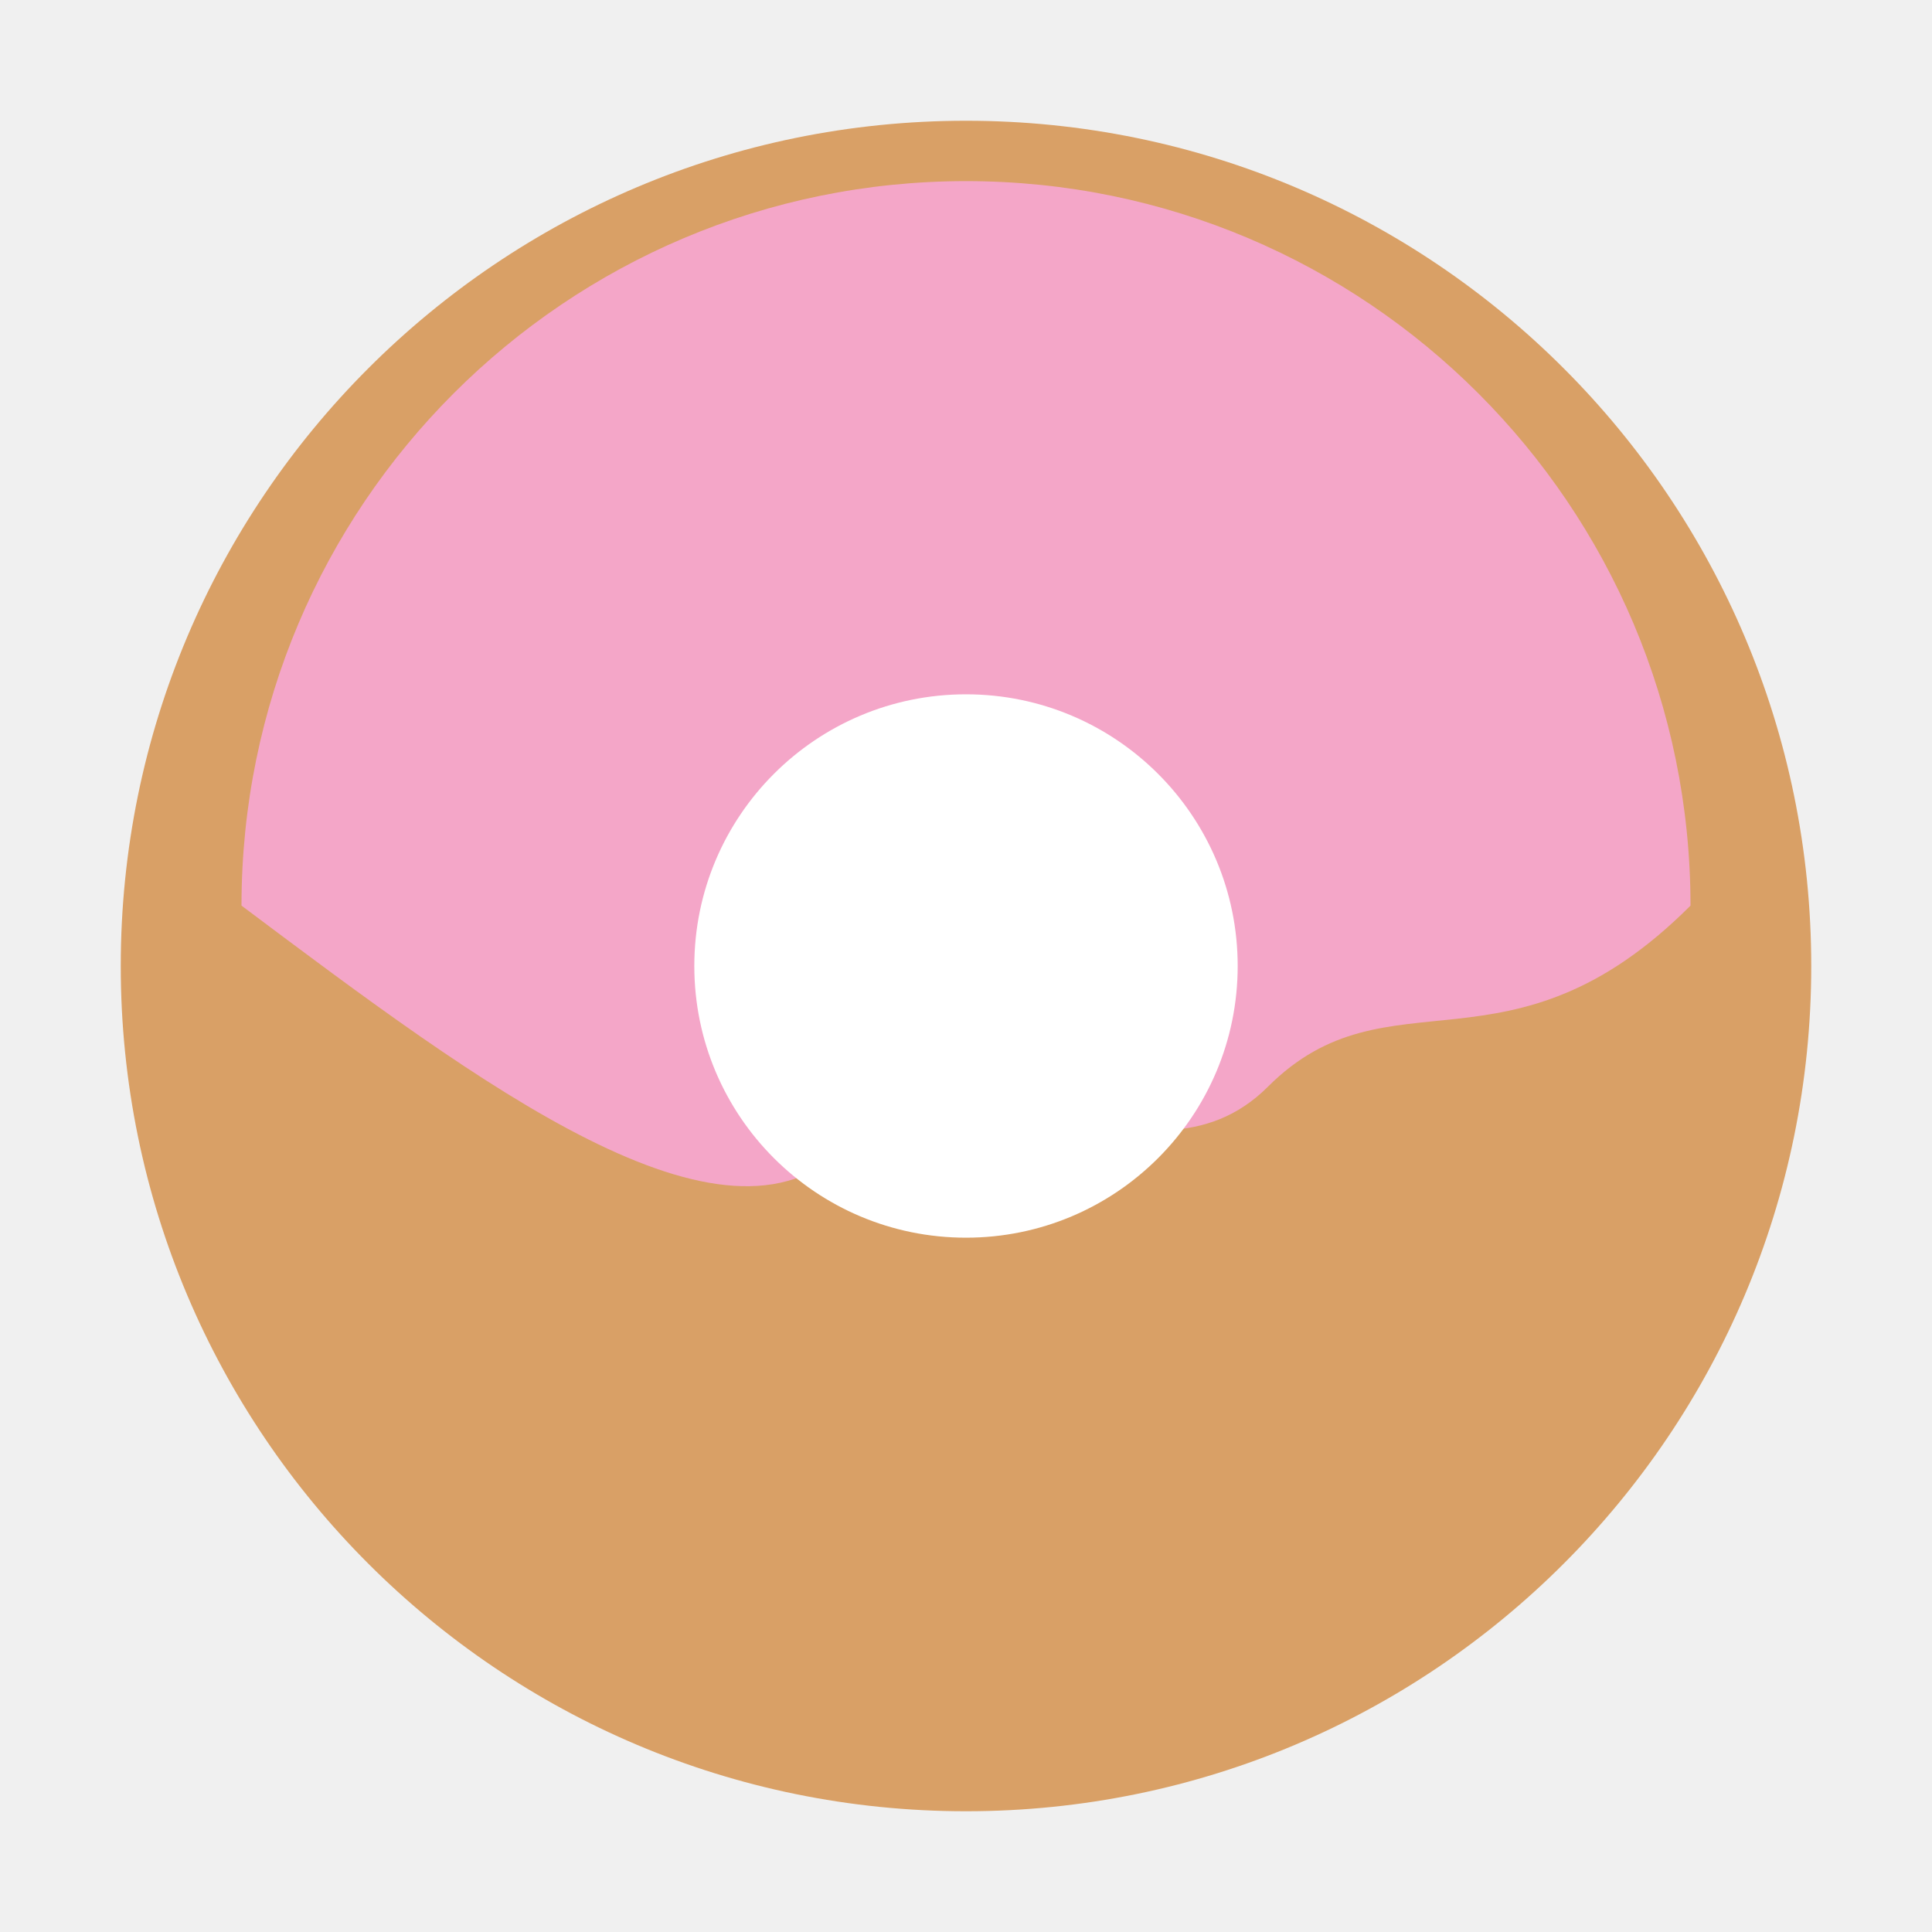
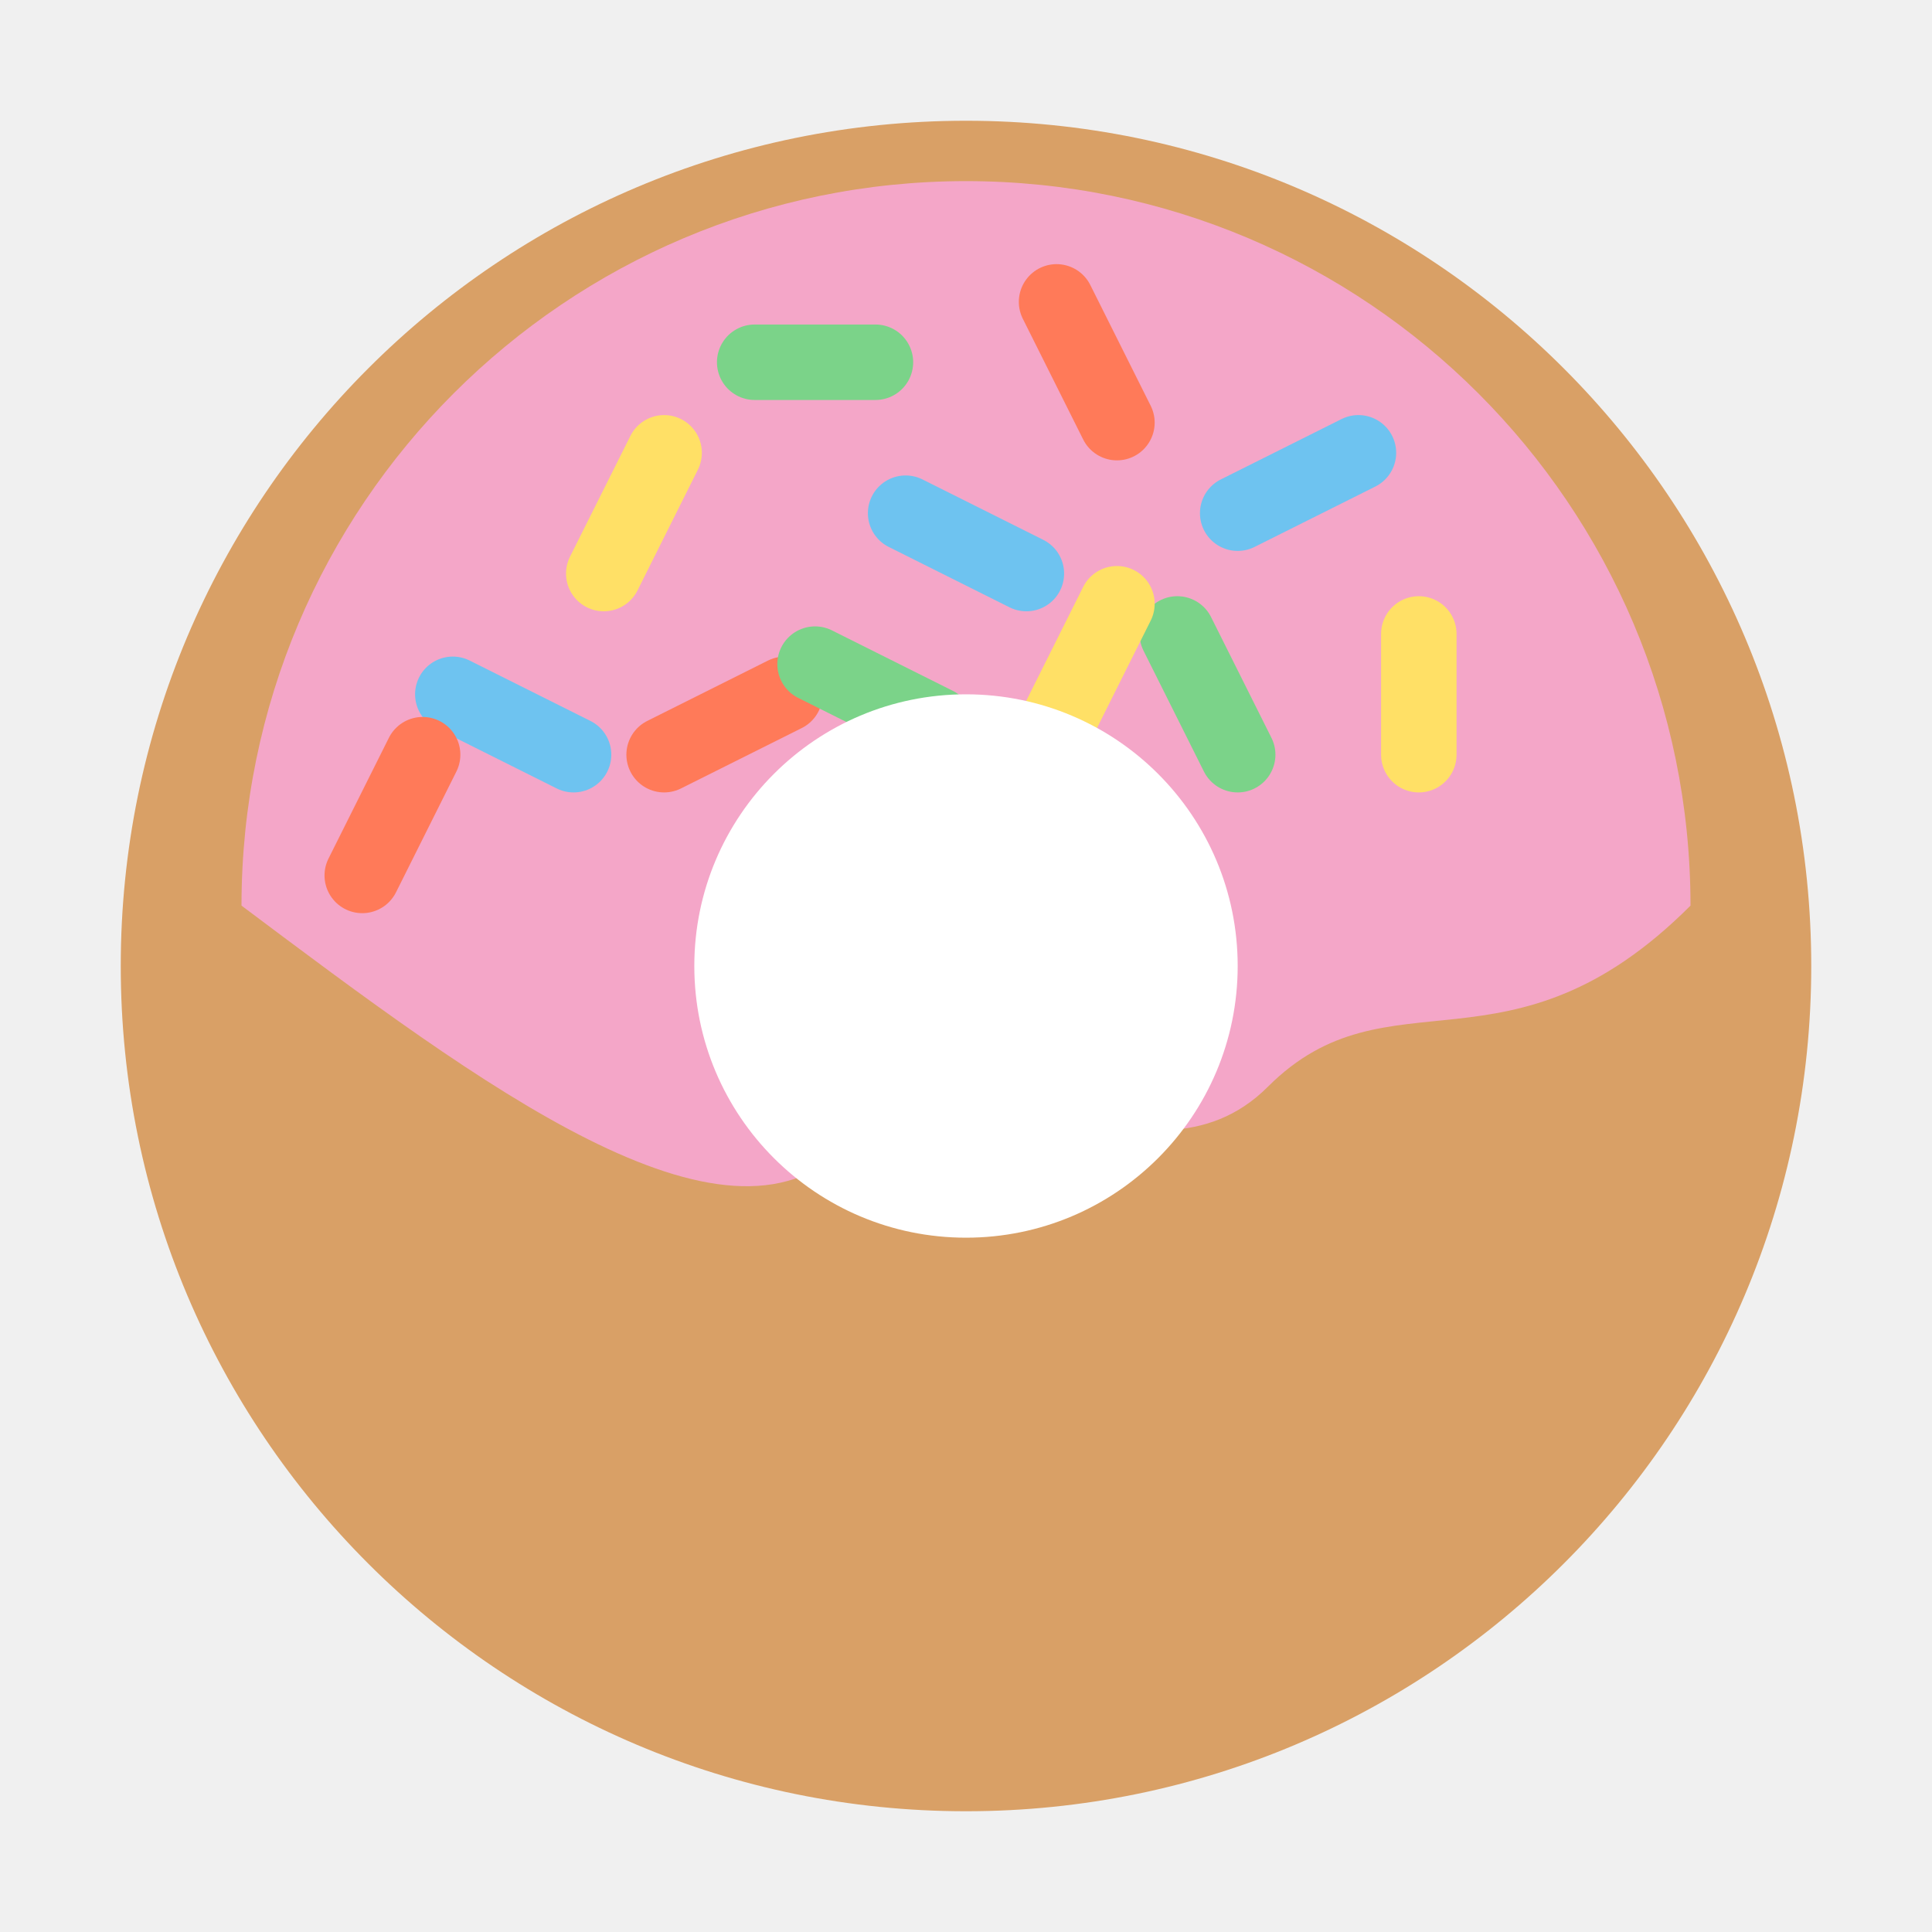
<svg xmlns="http://www.w3.org/2000/svg" viewBox="0 0 64 64" width="64" height="64">
  <circle cx="32" cy="32" r="28" fill="#d9a066" />
  <path d="M8 30a24 24 0 0 1 48 0c-6 6-10 2-14 6s-10-2-14 2-12-2-20-8z" fill="#f4a6c8" />
+   <g stroke-width="2.5" stroke-linecap="round">
+     <line x1="15" y1="23" x2="19" y2="25" stroke="#6ec3f0" />
+     <line x1="20" y1="19" x2="22" y2="15" stroke="#ffe066" />
+     <line x1="25" y1="12" x2="29" y2="12" stroke="#7bd389" />
+     <line x1="35" y1="10" x2="37" y2="14" stroke="#ff7a59" />
+     <line x1="41" y1="17" x2="45" y2="15" stroke="#6ec3f0" />
+     <line x1="47" y1="21" x2="47" y2="25" stroke="#ffe066" />
+     <line x1="22" y1="25" x2="26" y2="23" stroke="#ff7a59" />
+     <line x1="39" y1="21" x2="41" y2="25" stroke="#7bd389" />
+     <line x1="30" y1="17" x2="34" y2="19" stroke="#6ec3f0" />
+     <line x1="37" y1="20" x2="35" y2="24" stroke="#ffe066" />
+     <line x1="27" y1="22" x2="31" y2="24" stroke="#7bd389" />
+     <line x1="12" y1="29" x2="14" y2="25" stroke="#ff7a59" />
+   </g>
  <circle cx="32" cy="32" r="9" fill="#ffffff" />
</svg>
